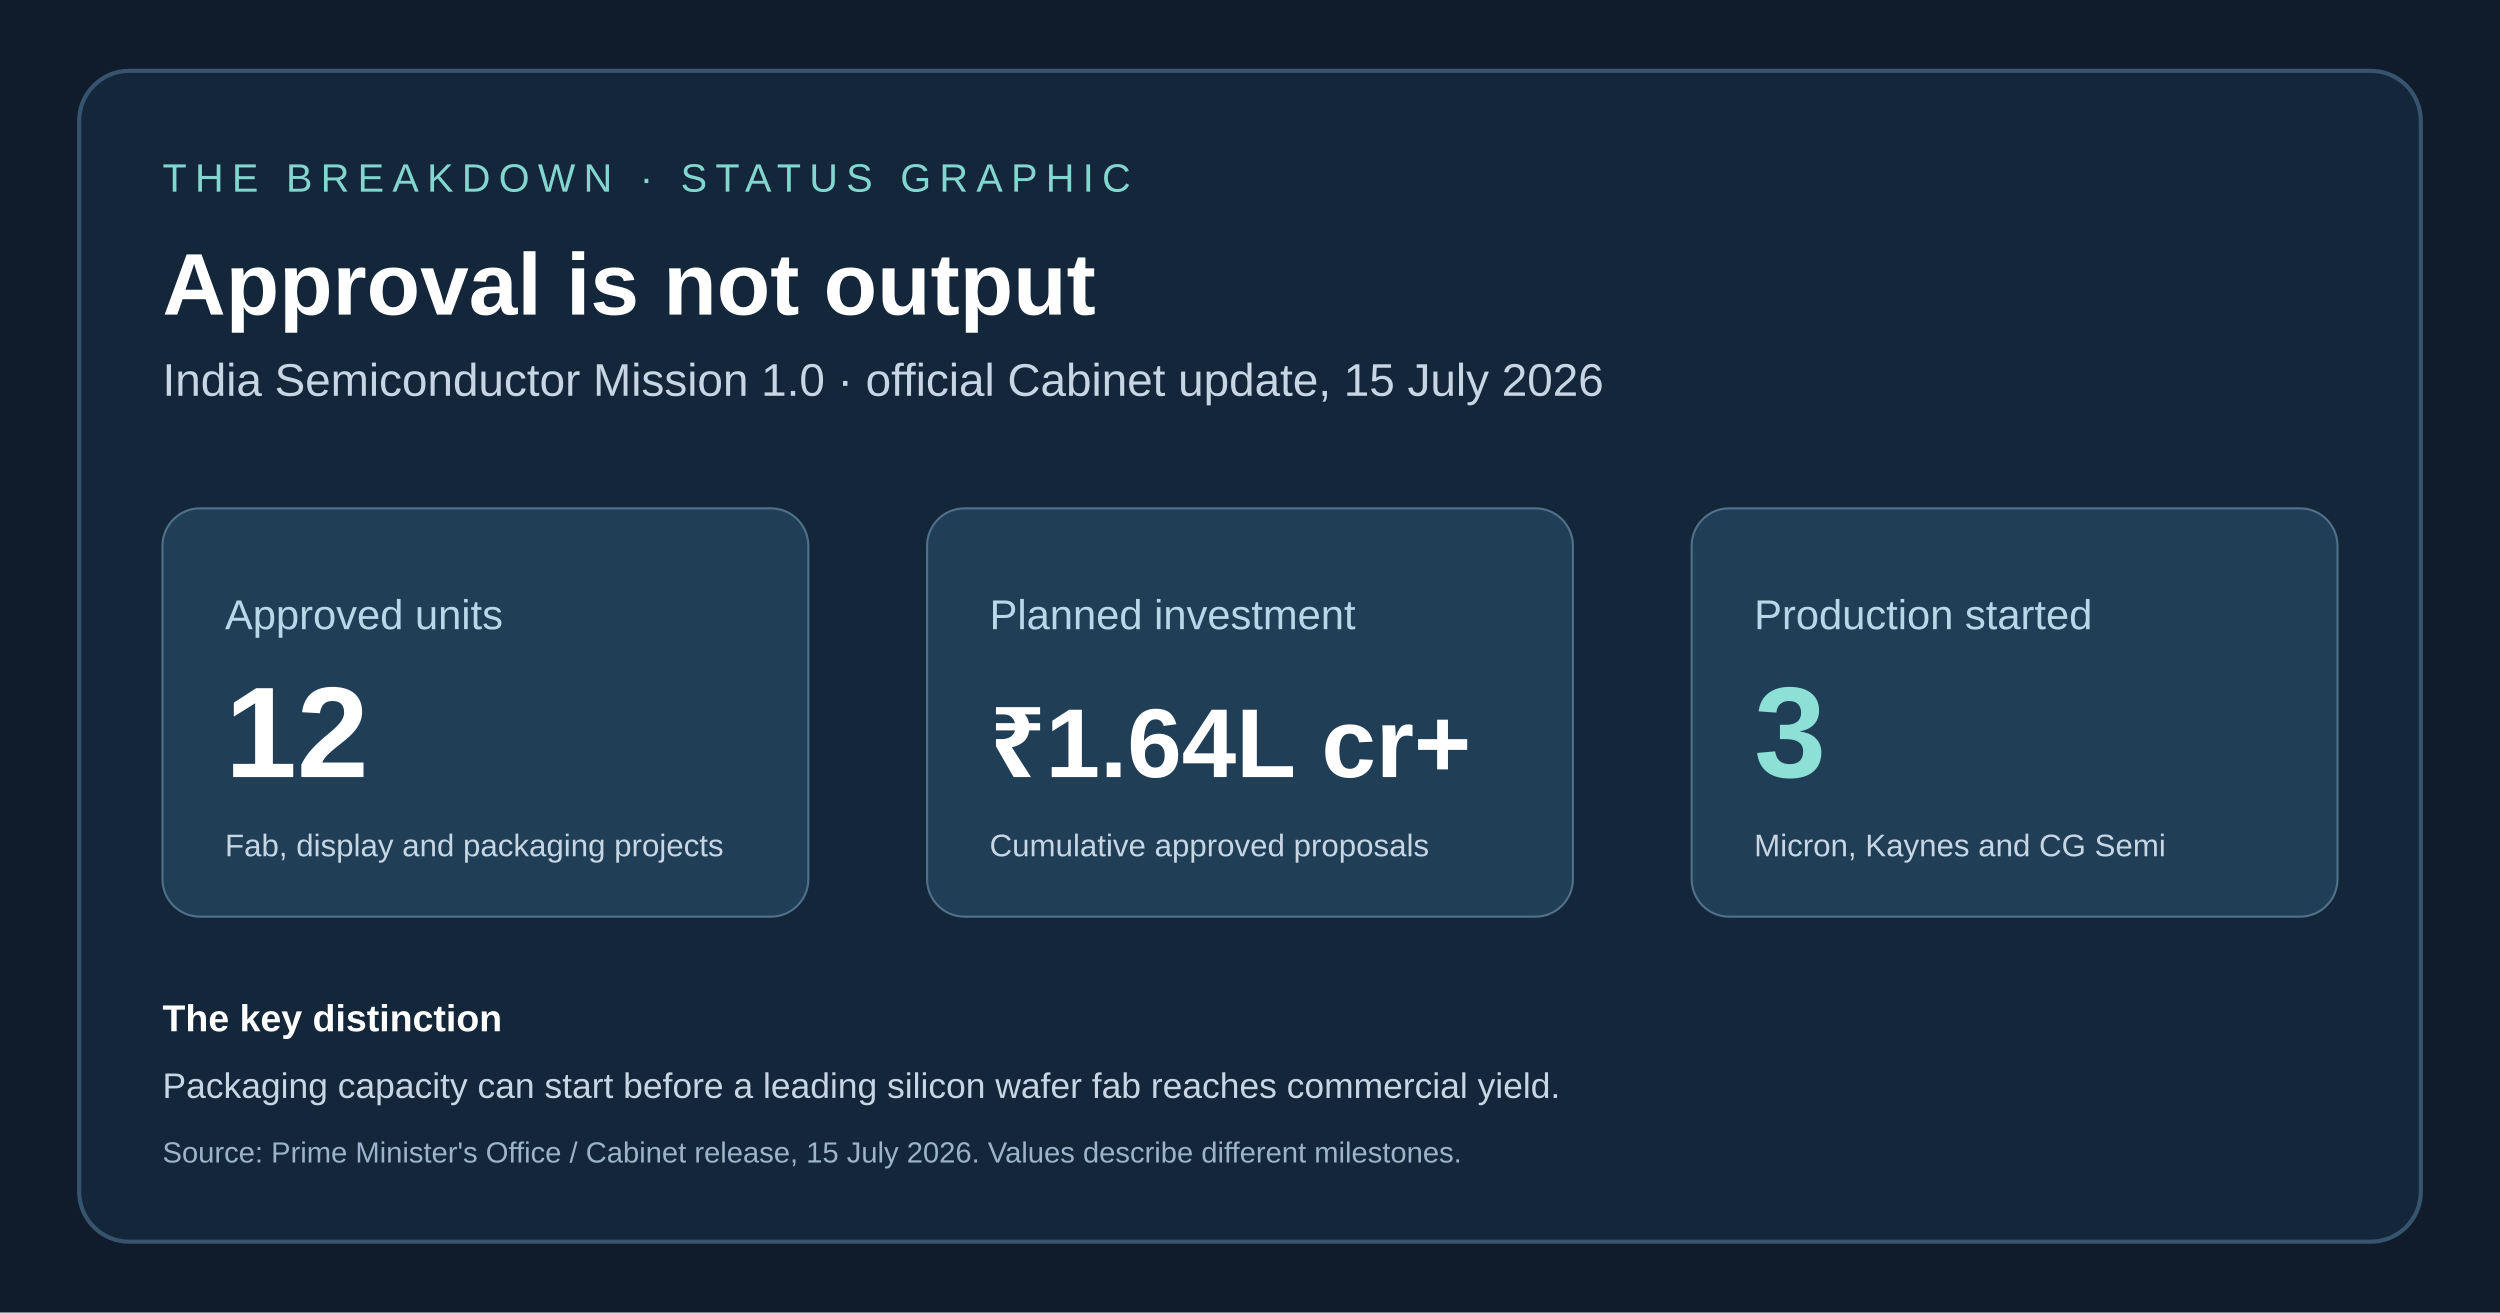
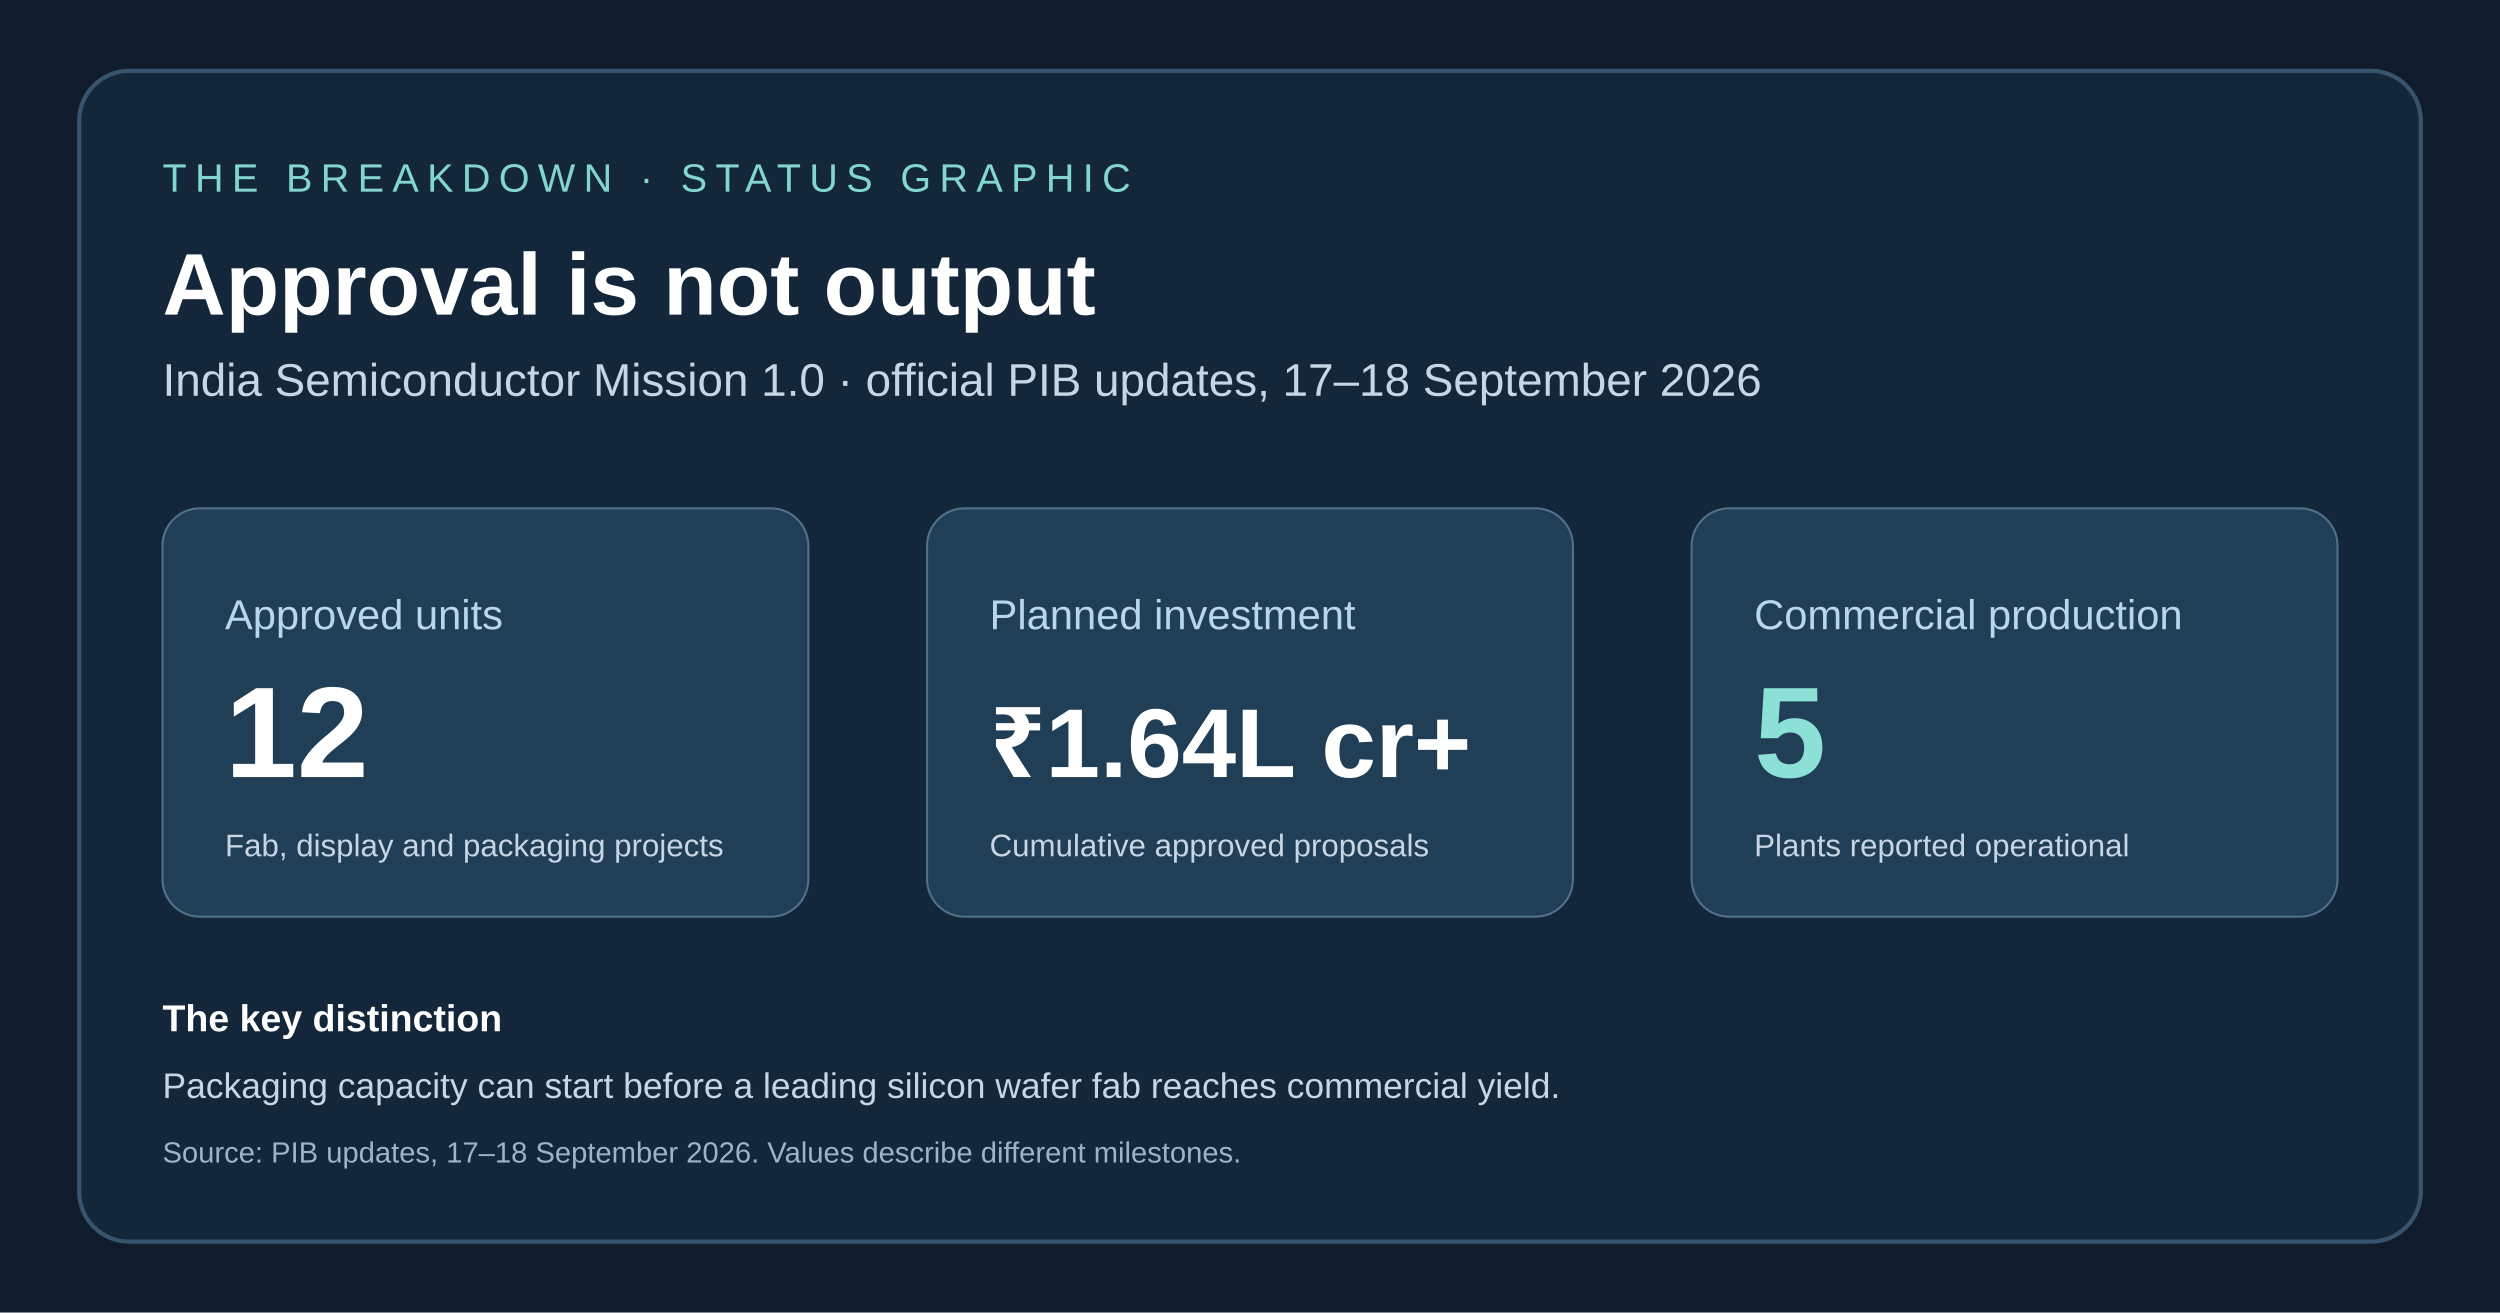
<svg xmlns="http://www.w3.org/2000/svg" viewBox="0 0 1200 630" role="img" aria-labelledby="title desc">
  <rect width="1200" height="630" fill="#101c2b" />
  <rect x="38" y="34" width="1124" height="562" rx="24" fill="#14263a" stroke="#38536d" stroke-width="2" />
  <text x="78" y="92" font-family="Arial,sans-serif" font-size="19" letter-spacing="4" fill="#83d6d0">THE BREAKDOWN · STATUS GRAPHIC</text>
  <text x="78" y="151" font-family="Arial,sans-serif" font-size="42" font-weight="700" fill="#fff">Approval is not output</text>
-   <text x="78" y="190" font-family="Arial,sans-serif" font-size="22" fill="#c7d6e5">India Semiconductor Mission 1.0 · official Cabinet update, 15 July 2026</text>
+   <text x="78" y="190" font-family="Arial,sans-serif" font-size="22" fill="#c7d6e5">India Semiconductor Mission 1.0 · official PIB updates, 17–18 September 2026</text>
  <rect x="78" y="244" width="310" height="196" rx="18" fill="#203e56" stroke="#4f718a" />
  <text x="108" y="302" font-family="Arial,sans-serif" font-size="20" fill="#b8d7e8">Approved units</text>
  <text x="108" y="373" font-family="Arial,sans-serif" font-size="62" font-weight="700" fill="#fff">12</text>
  <text x="108" y="411" font-family="Arial,sans-serif" font-size="15" fill="#c7d6e5">Fab, display and packaging projects</text>
  <rect x="445" y="244" width="310" height="196" rx="18" fill="#203e56" stroke="#4f718a" />
  <text x="475" y="302" font-family="Arial,sans-serif" font-size="20" fill="#b8d7e8">Planned investment</text>
  <text x="475" y="373" font-family="Arial,sans-serif" font-size="47" font-weight="700" fill="#fff">₹1.64L cr+</text>
  <text x="475" y="411" font-family="Arial,sans-serif" font-size="15" fill="#c7d6e5">Cumulative approved proposals</text>
  <rect x="812" y="244" width="310" height="196" rx="18" fill="#203e56" stroke="#4f718a" />
-   <text x="842" y="302" font-family="Arial,sans-serif" font-size="20" fill="#b8d7e8">Production started</text>
-   <text x="842" y="373" font-family="Arial,sans-serif" font-size="62" font-weight="700" fill="#8de0d5">3</text>
-   <text x="842" y="411" font-family="Arial,sans-serif" font-size="15" fill="#c7d6e5">Micron, Kaynes and CG Semi</text>
+   <text x="842" y="302" font-family="Arial,sans-serif" font-size="20" fill="#b8d7e8">Commercial production</text>
+   <text x="842" y="373" font-family="Arial,sans-serif" font-size="62" font-weight="700" fill="#8de0d5">5</text>
+   <text x="842" y="411" font-family="Arial,sans-serif" font-size="15" fill="#c7d6e5">Plants reported operational</text>
  <text x="78" y="495" font-family="Arial,sans-serif" font-size="18" font-weight="700" fill="#fff">The key distinction</text>
  <text x="78" y="527" font-family="Arial,sans-serif" font-size="17" fill="#c7d6e5">Packaging capacity can start before a leading silicon wafer fab reaches commercial yield.</text>
-   <text x="78" y="558" font-family="Arial,sans-serif" font-size="14" fill="#9bb4ca">Source: Prime Minister's Office / Cabinet release, 15 July 2026. Values describe different milestones.</text>
+   <text x="78" y="558" font-family="Arial,sans-serif" font-size="14" fill="#9bb4ca">Source: PIB updates, 17–18 September 2026. Values describe different milestones.</text>
</svg>
